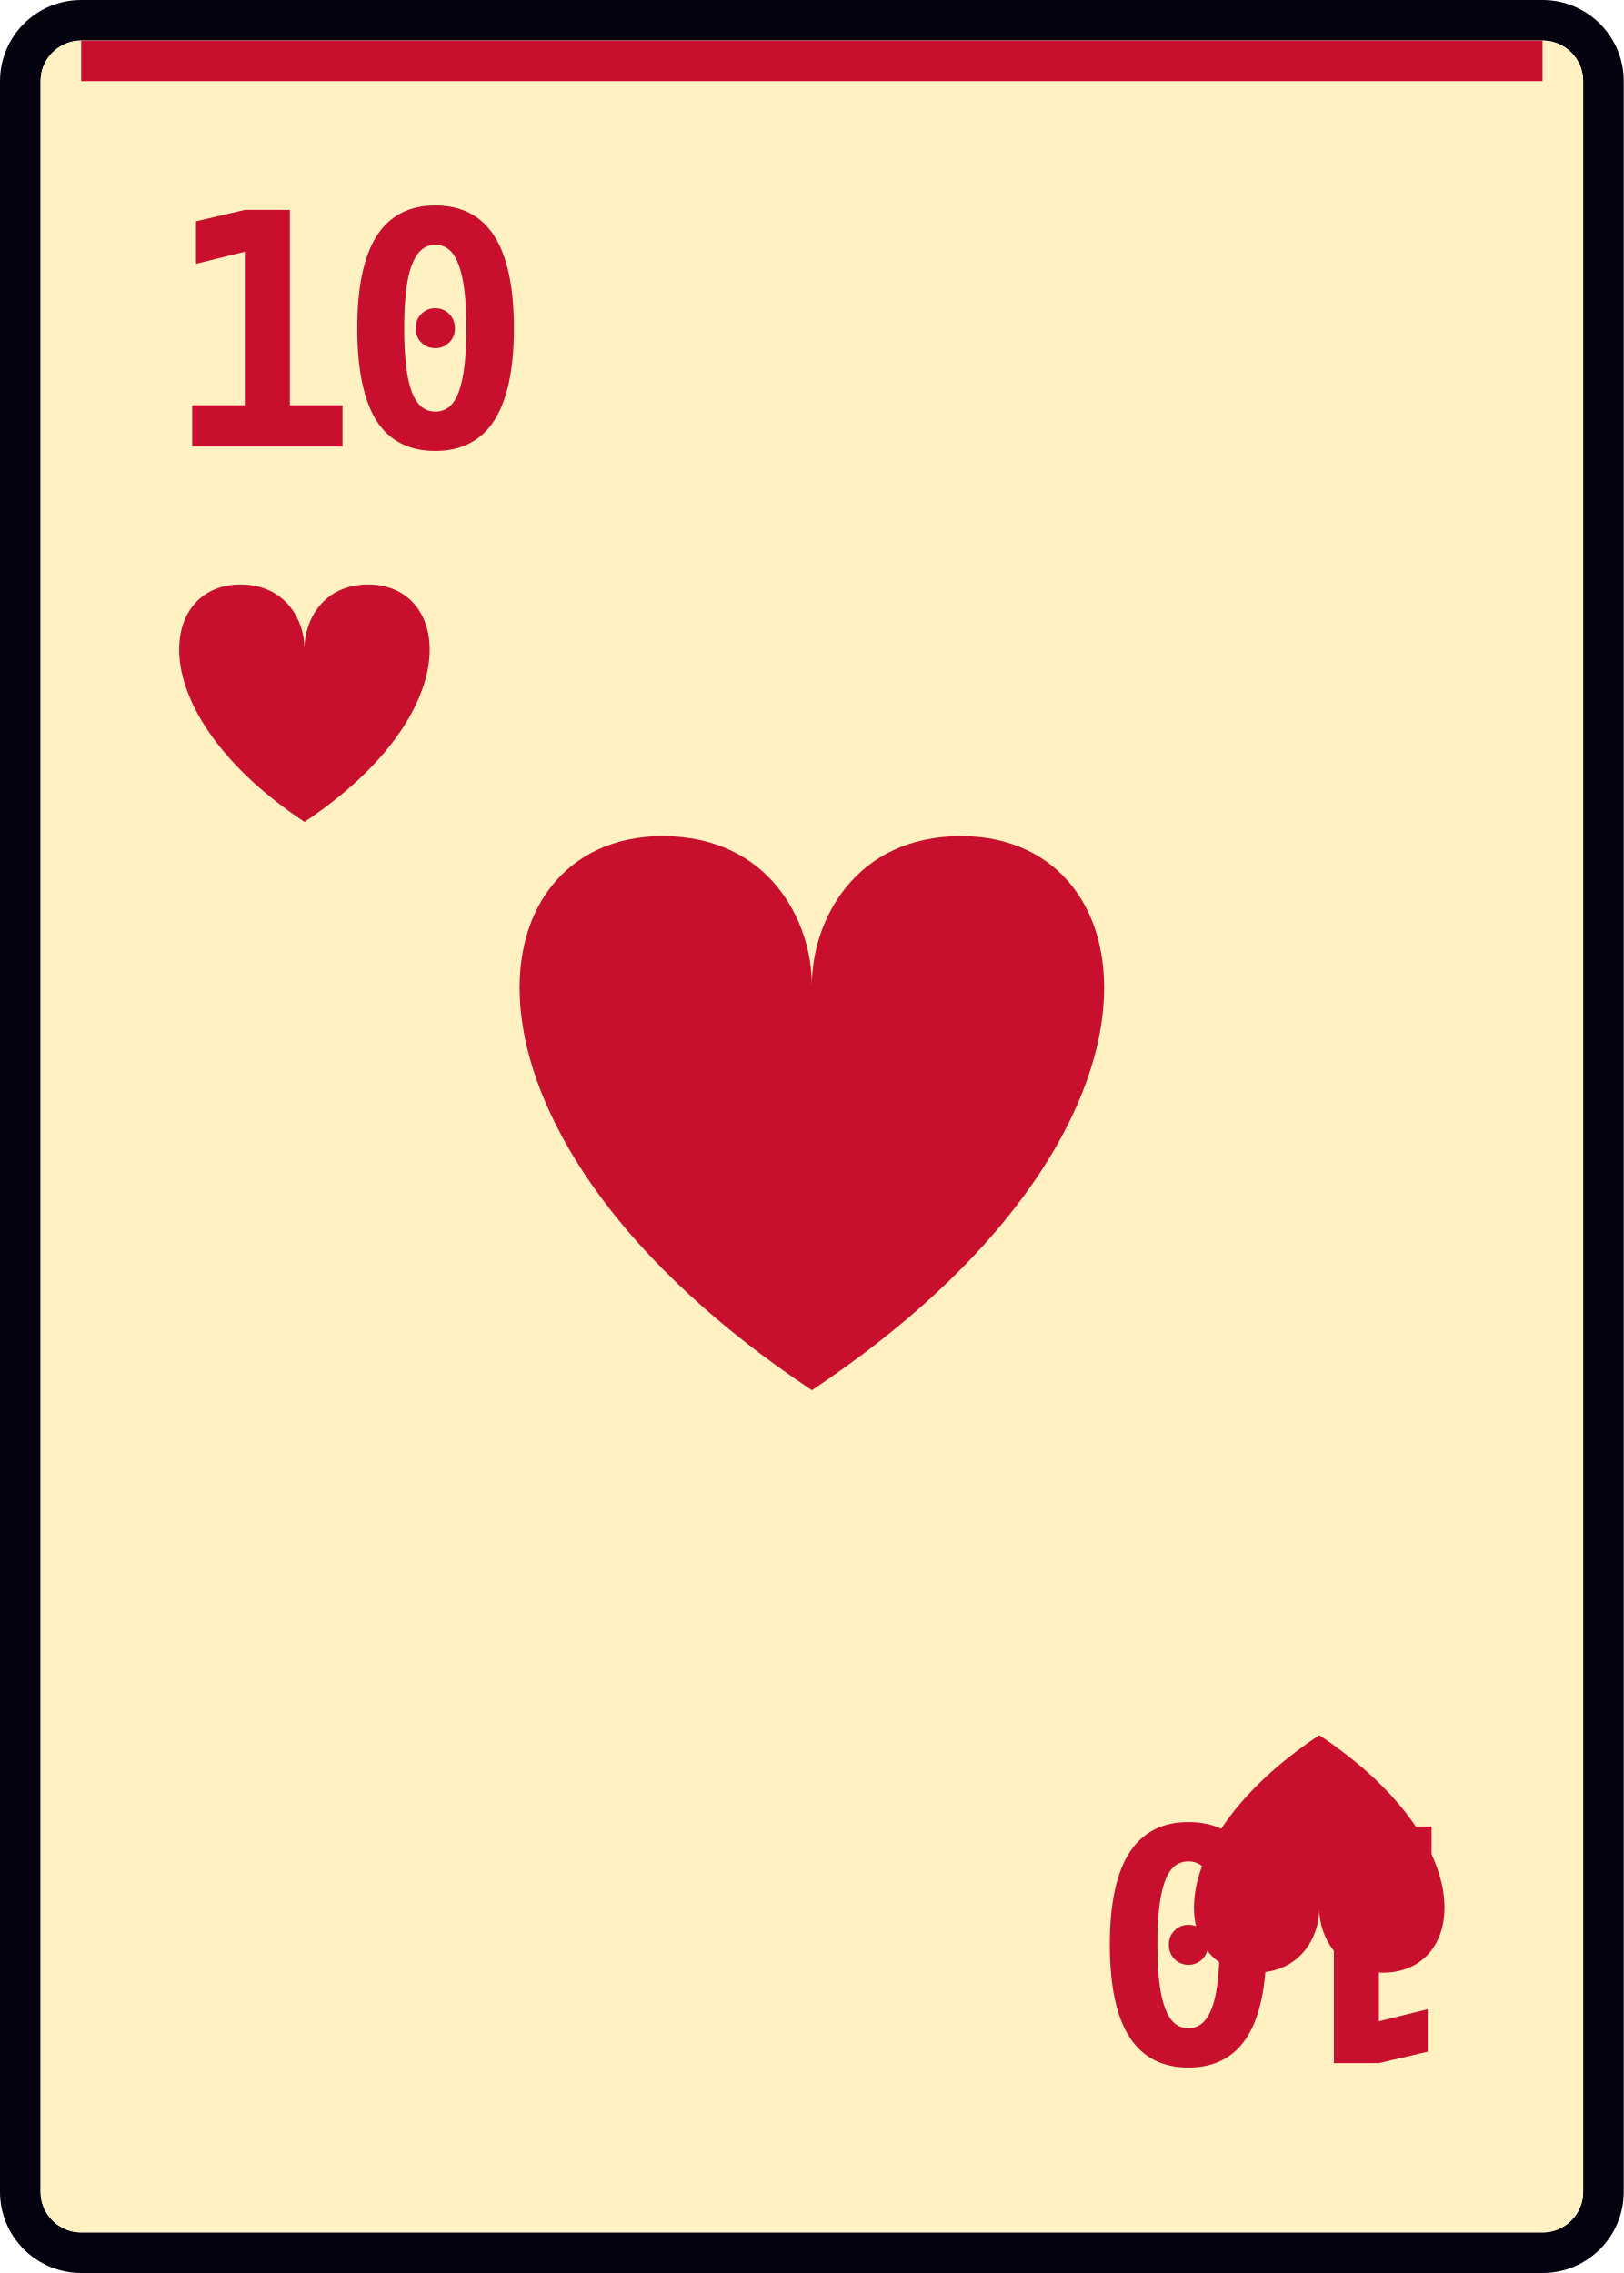
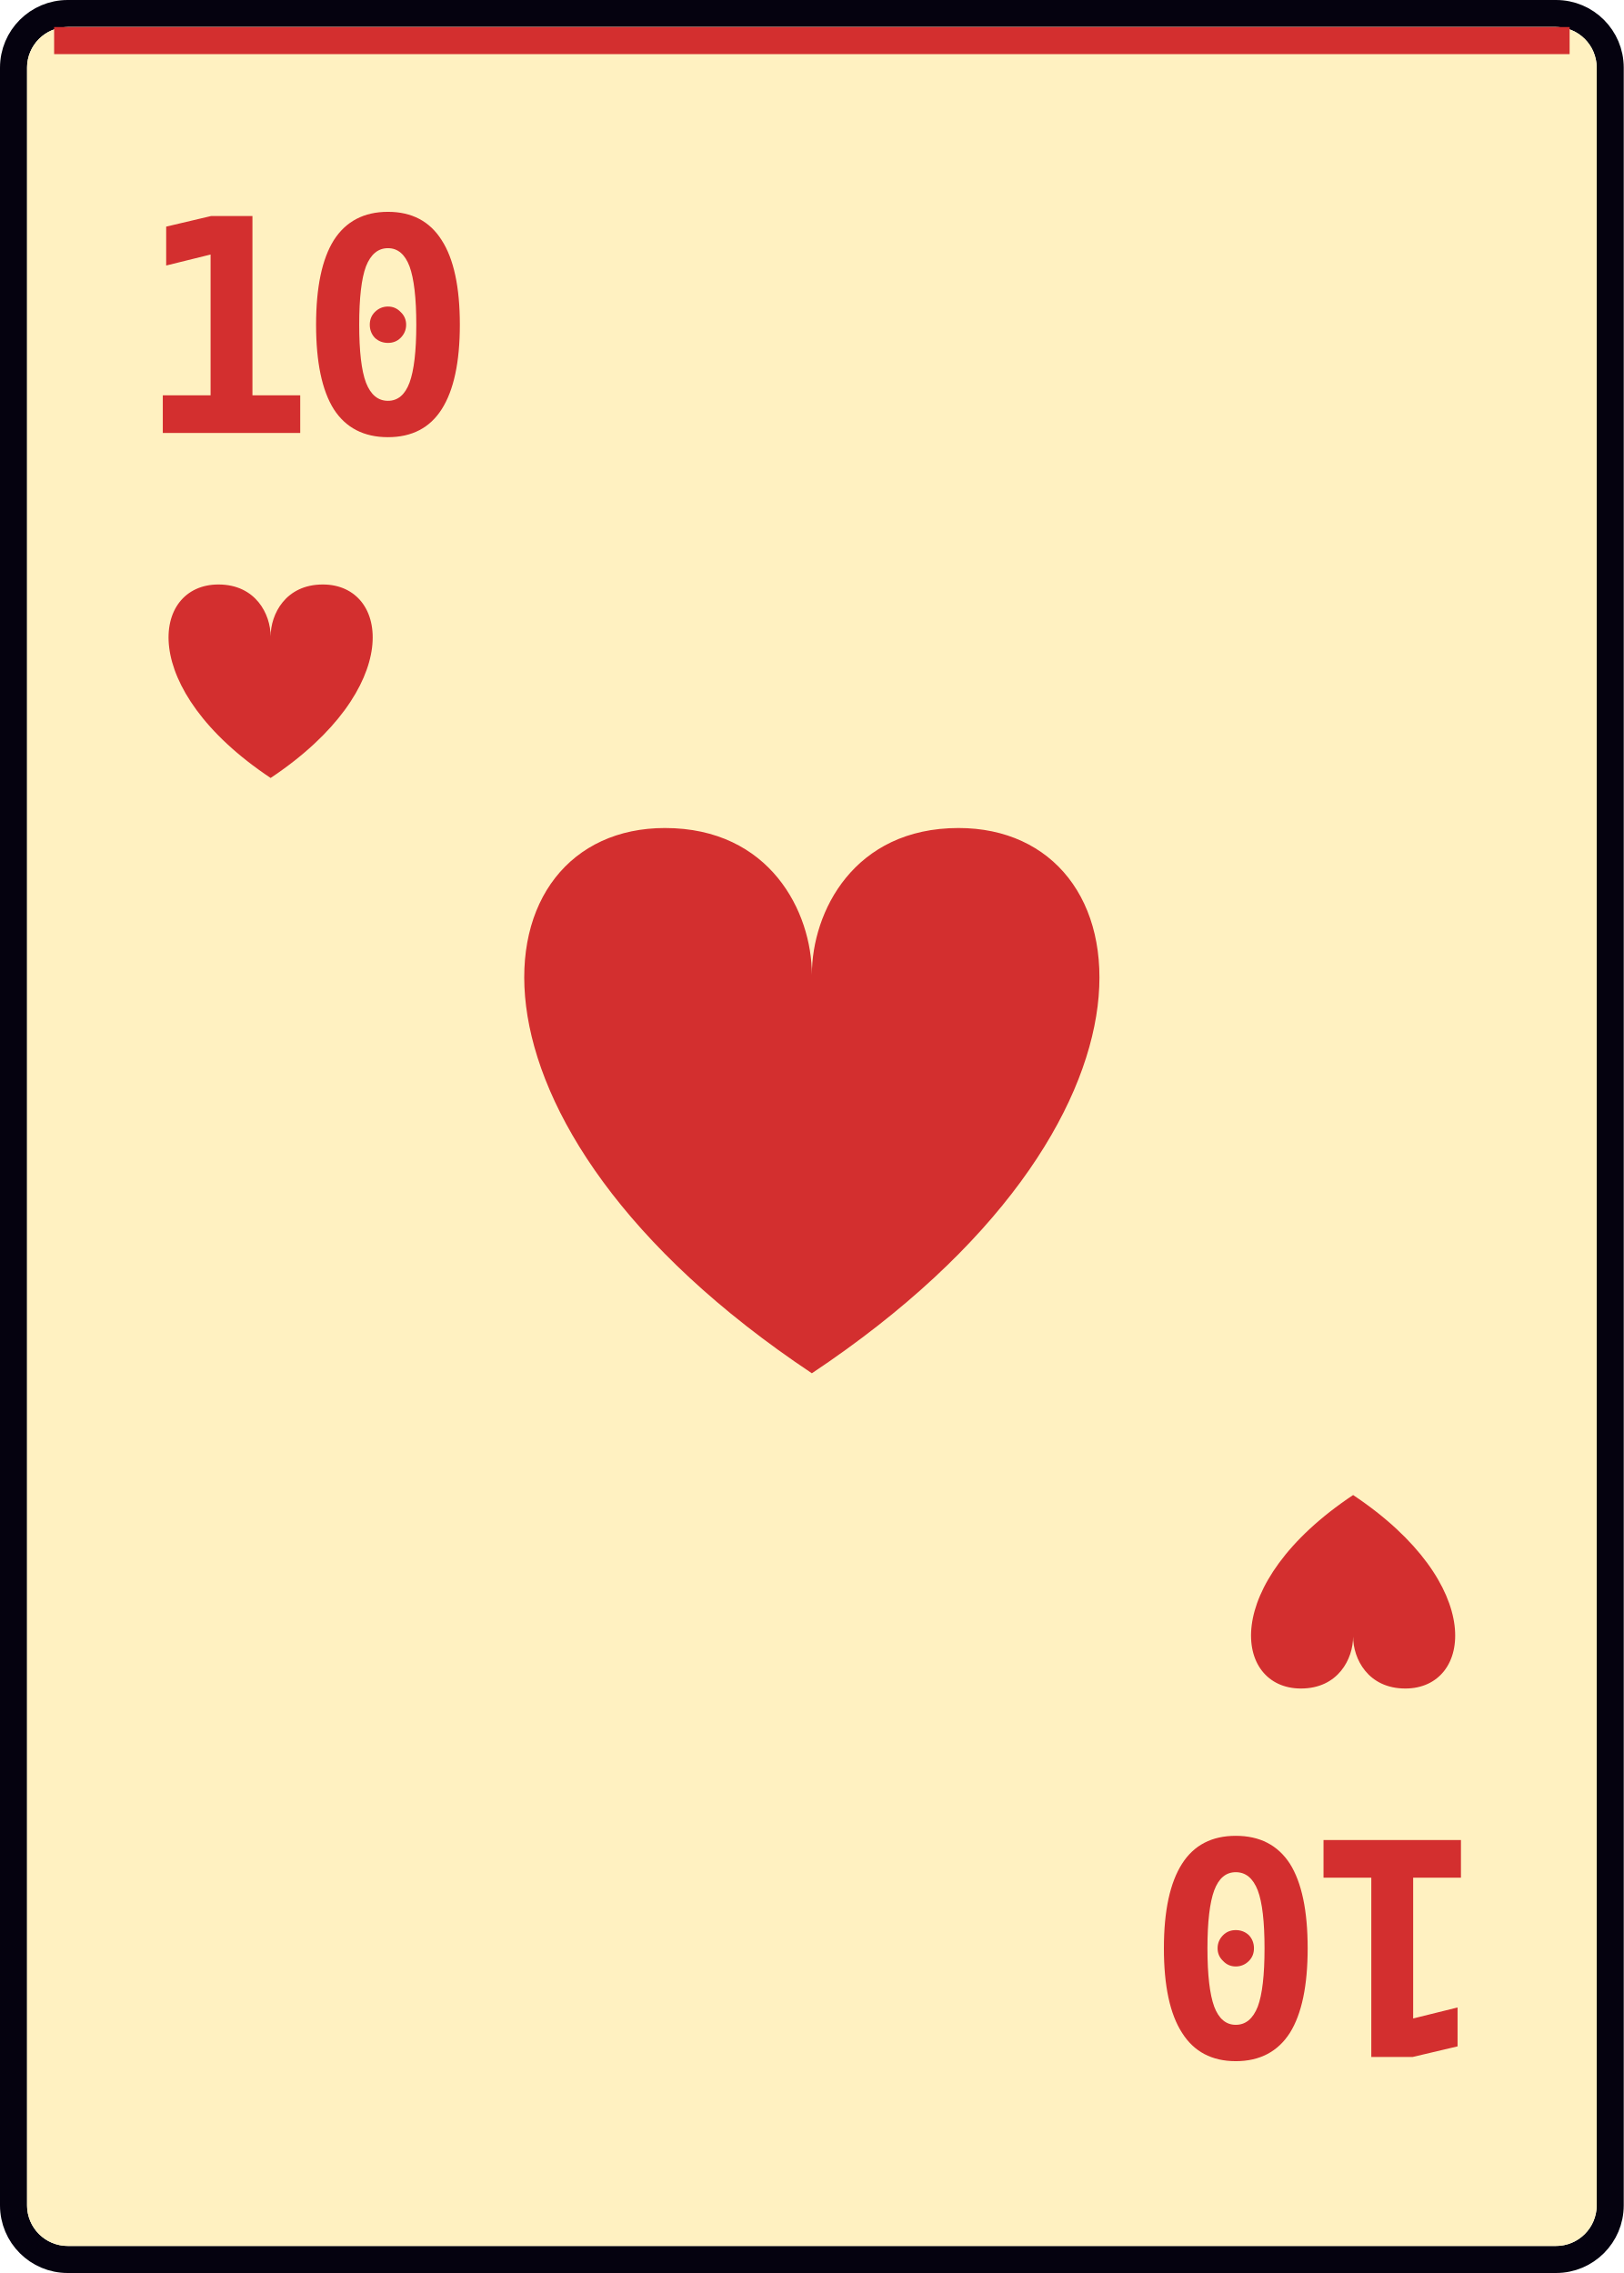
- <svg xmlns="http://www.w3.org/2000/svg" viewBox="0 0 40 56" width="40" height="56" shape-rendering="geometricPrecision">
+ <svg xmlns="http://www.w3.org/2000/svg" viewBox="0 0 60 84" width="60" height="84" shape-rendering="geometricPrecision">
  <g id="edge">
-     <rect x="0.5" y="0.5" width="39" height="55" rx="1.5" ry="1.5" fill="none" stroke="#05020F" stroke-width="1" />
+     <rect x="0.5" y="0.5" width="59" height="83" rx="2" ry="2" fill="none" stroke="#05020F" stroke-width="1" />
  </g>
  <g id="face">
-     <rect x="1" y="1" width="38" height="54" rx="1" ry="1" fill="#FFF1C1" />
-     <line x1="2" y1="1.5" x2="38" y2="1.5" stroke="#C8102E" stroke-width="1" />
+     <rect x="1" y="1" width="58" height="82" rx="1.5" ry="1.5" fill="#FFF1C1" />
+     <line x1="2" y1="1.5" x2="58" y2="1.5" stroke="#D32F2F" stroke-width="1" />
  </g>
  <g id="rank">
-     <text x="4" y="11" fill="#C8102E" font-size="8" font-family="ui-monospace, SFMono-Regular, Menlo, Consolas, monospace" font-weight="700" letter-spacing="-0.5">10</text>
-     <g transform="translate(36,52) rotate(180)">
-       <text x="0" y="7" fill="#C8102E" font-size="8" font-family="ui-monospace, SFMono-Regular, Menlo, Consolas, monospace" font-weight="700" letter-spacing="-0.5">10</text>
+     <text x="5" y="16" fill="#D32F2F" font-size="11" font-family="ui-monospace, SFMono-Regular, Menlo, Consolas, monospace" font-weight="700" letter-spacing="-0.6">10</text>
+     <g transform="translate(55,79) rotate(180)">
+       <text x="0" y="11" fill="#D32F2F" font-size="11" font-family="ui-monospace, SFMono-Regular, Menlo, Consolas, monospace" font-weight="700" letter-spacing="-0.6">10</text>
    </g>
  </g>
  <g id="suit">
-     <path d="M 7.5,20.25 C 3.45,17.55 3.9,14.4 5.92,14.4 C 7.05,14.4 7.5,15.3 7.5,15.97 C 7.5,15.3 7.95,14.4 9.07,14.4 C 11.1,14.4 11.55,17.55 7.5,20.25 Z" fill="#C8102E" />
-     <path d="M 20,34.25 C 10.55,27.95 11.6,20.6 16.32,20.6 C 18.95,20.6 20,22.7 20,24.27 C 20,22.7 21.05,20.6 23.68,20.6 C 28.4,20.6 29.45,27.95 20,34.25 Z" fill="#C8102E" />
-     <g transform="translate(36,52) rotate(180)">
-       <path d="M 3.5,9.25 C -0.55,6.55 -0.1,3.4 1.93,3.4 C 3.05,3.4 3.5,4.3 3.5,4.97 C 3.5,4.3 3.95,3.4 5.08,3.4 C 7.1,3.4 7.55,6.55 3.5,9.25 Z" fill="#C8102E" />
+     <path d="M 10,28.75 C 5.05,25.45 5.6,21.6 8.07,21.6 C 9.45,21.6 10,22.7 10,23.52 C 10,22.7 10.55,21.6 11.93,21.6 C 14.4,21.6 14.95,25.45 10,28.75 Z" fill="#D32F2F" />
+     <path d="M 30,50.75 C 16.05,41.45 17.6,30.6 24.57,30.6 C 28.45,30.6 30,33.7 30,36.02 C 30,33.7 31.55,30.6 35.42,30.6 C 42.4,30.6 43.95,41.45 30,50.75 Z" fill="#D32F2F" />
+     <g transform="translate(55,79) rotate(180)">
+       <path d="M 5,23.75 C 0.05,20.45 0.6,16.6 3.07,16.6 C 4.45,16.6 5,17.7 5,18.52 C 5,17.7 5.55,16.6 6.93,16.6 C 9.4,16.6 9.95,20.45 5,23.75 Z" fill="#D32F2F" />
    </g>
  </g>
</svg>
